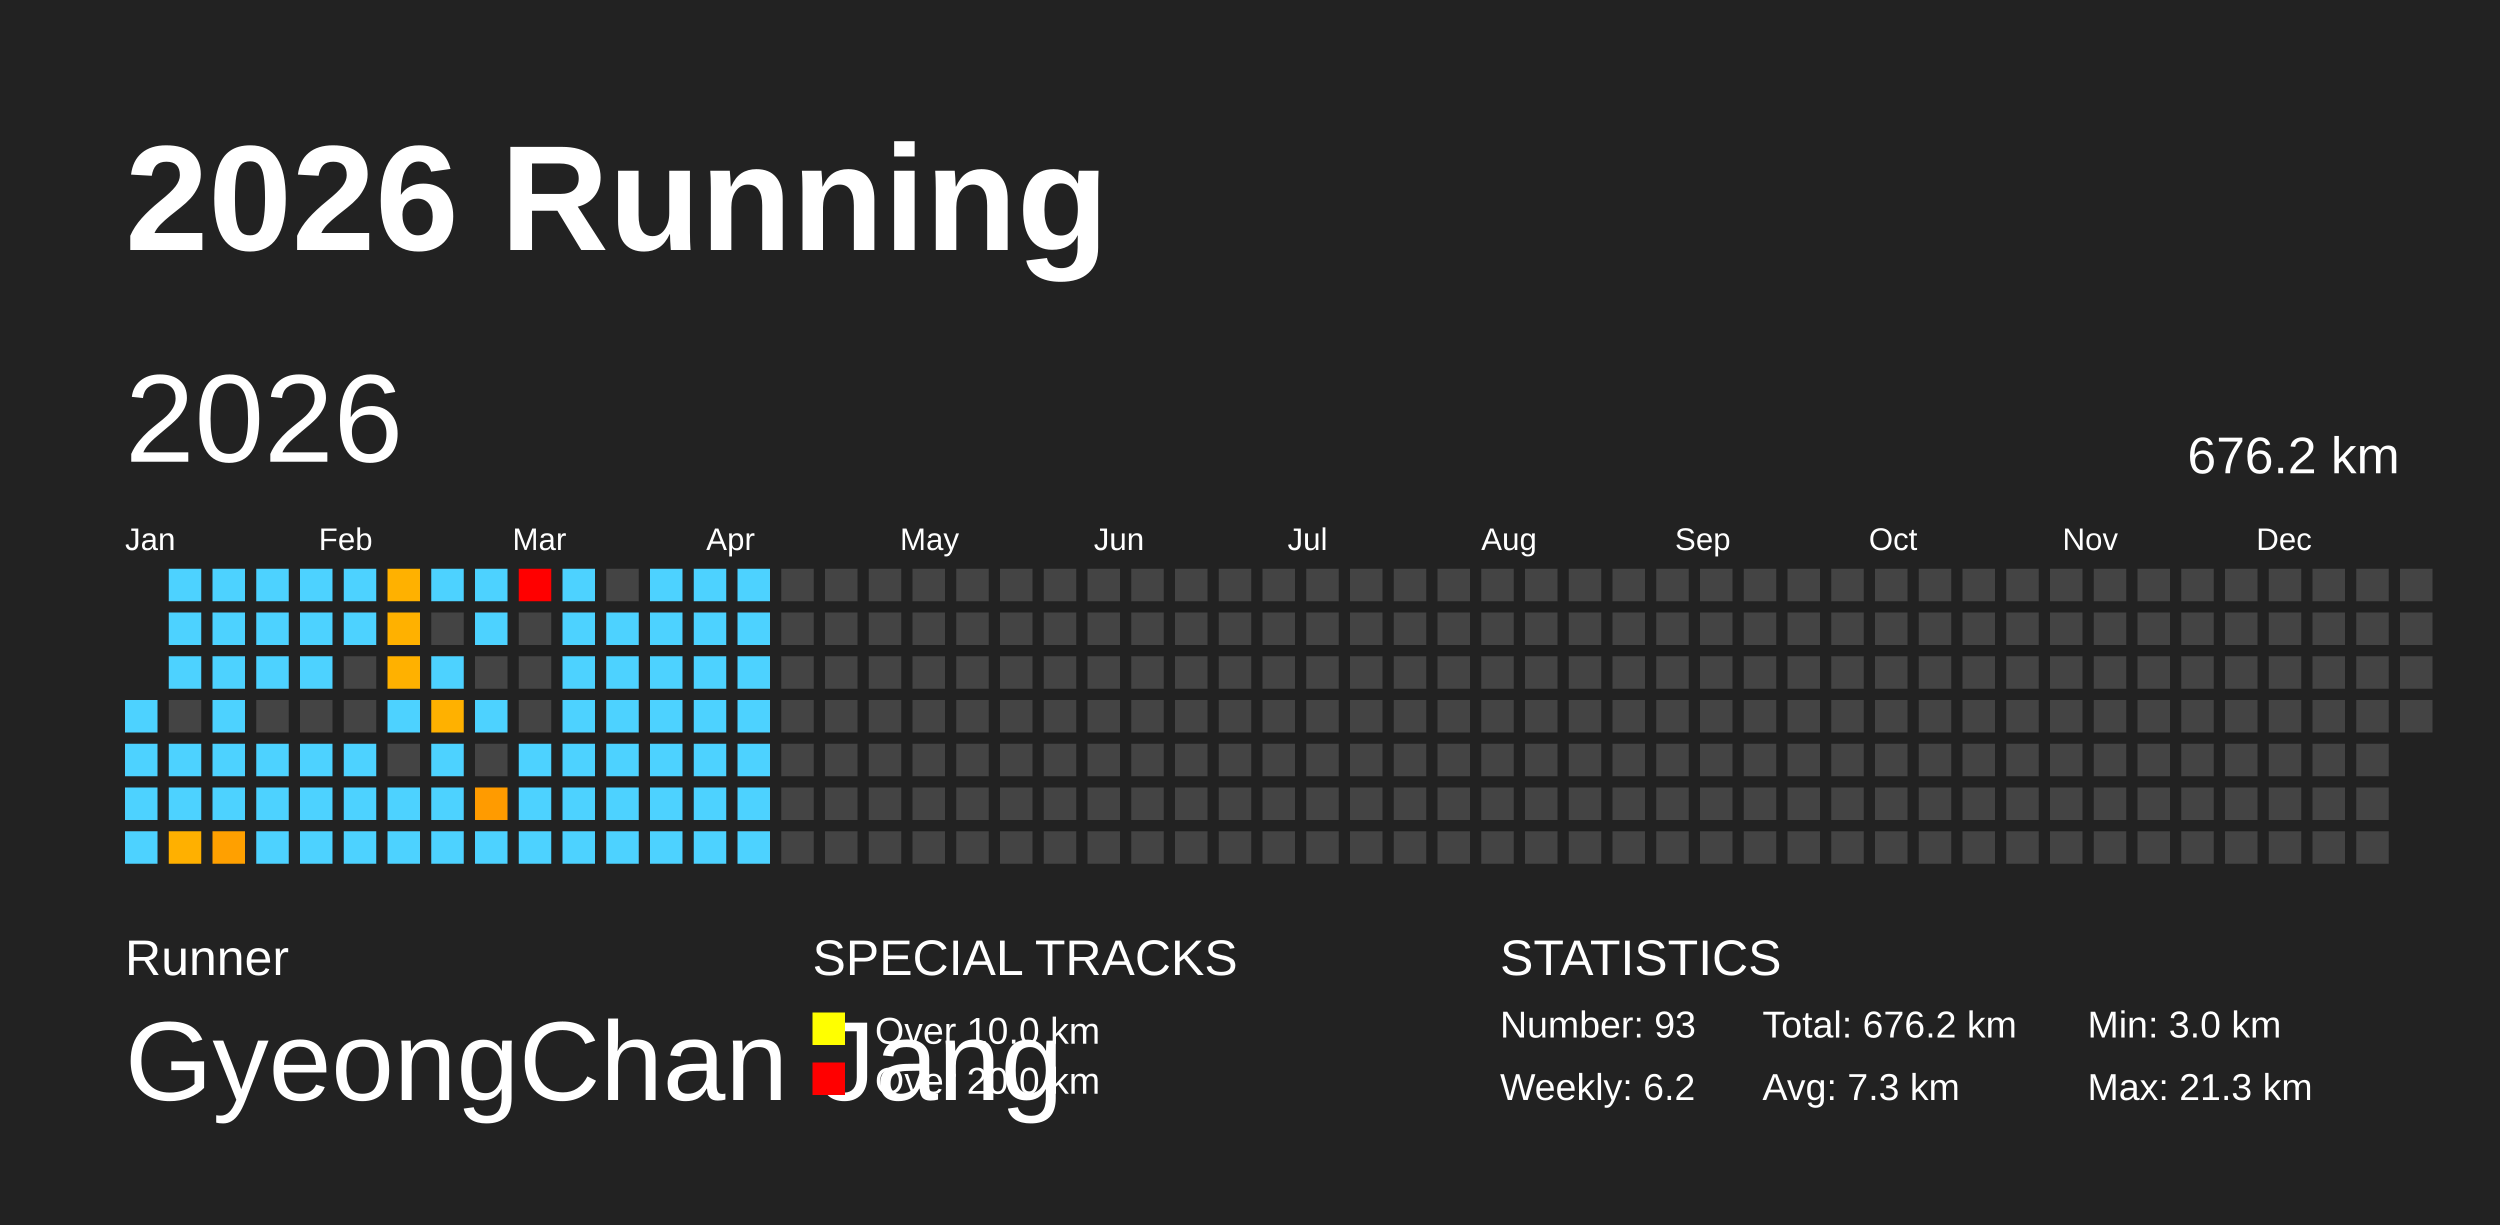
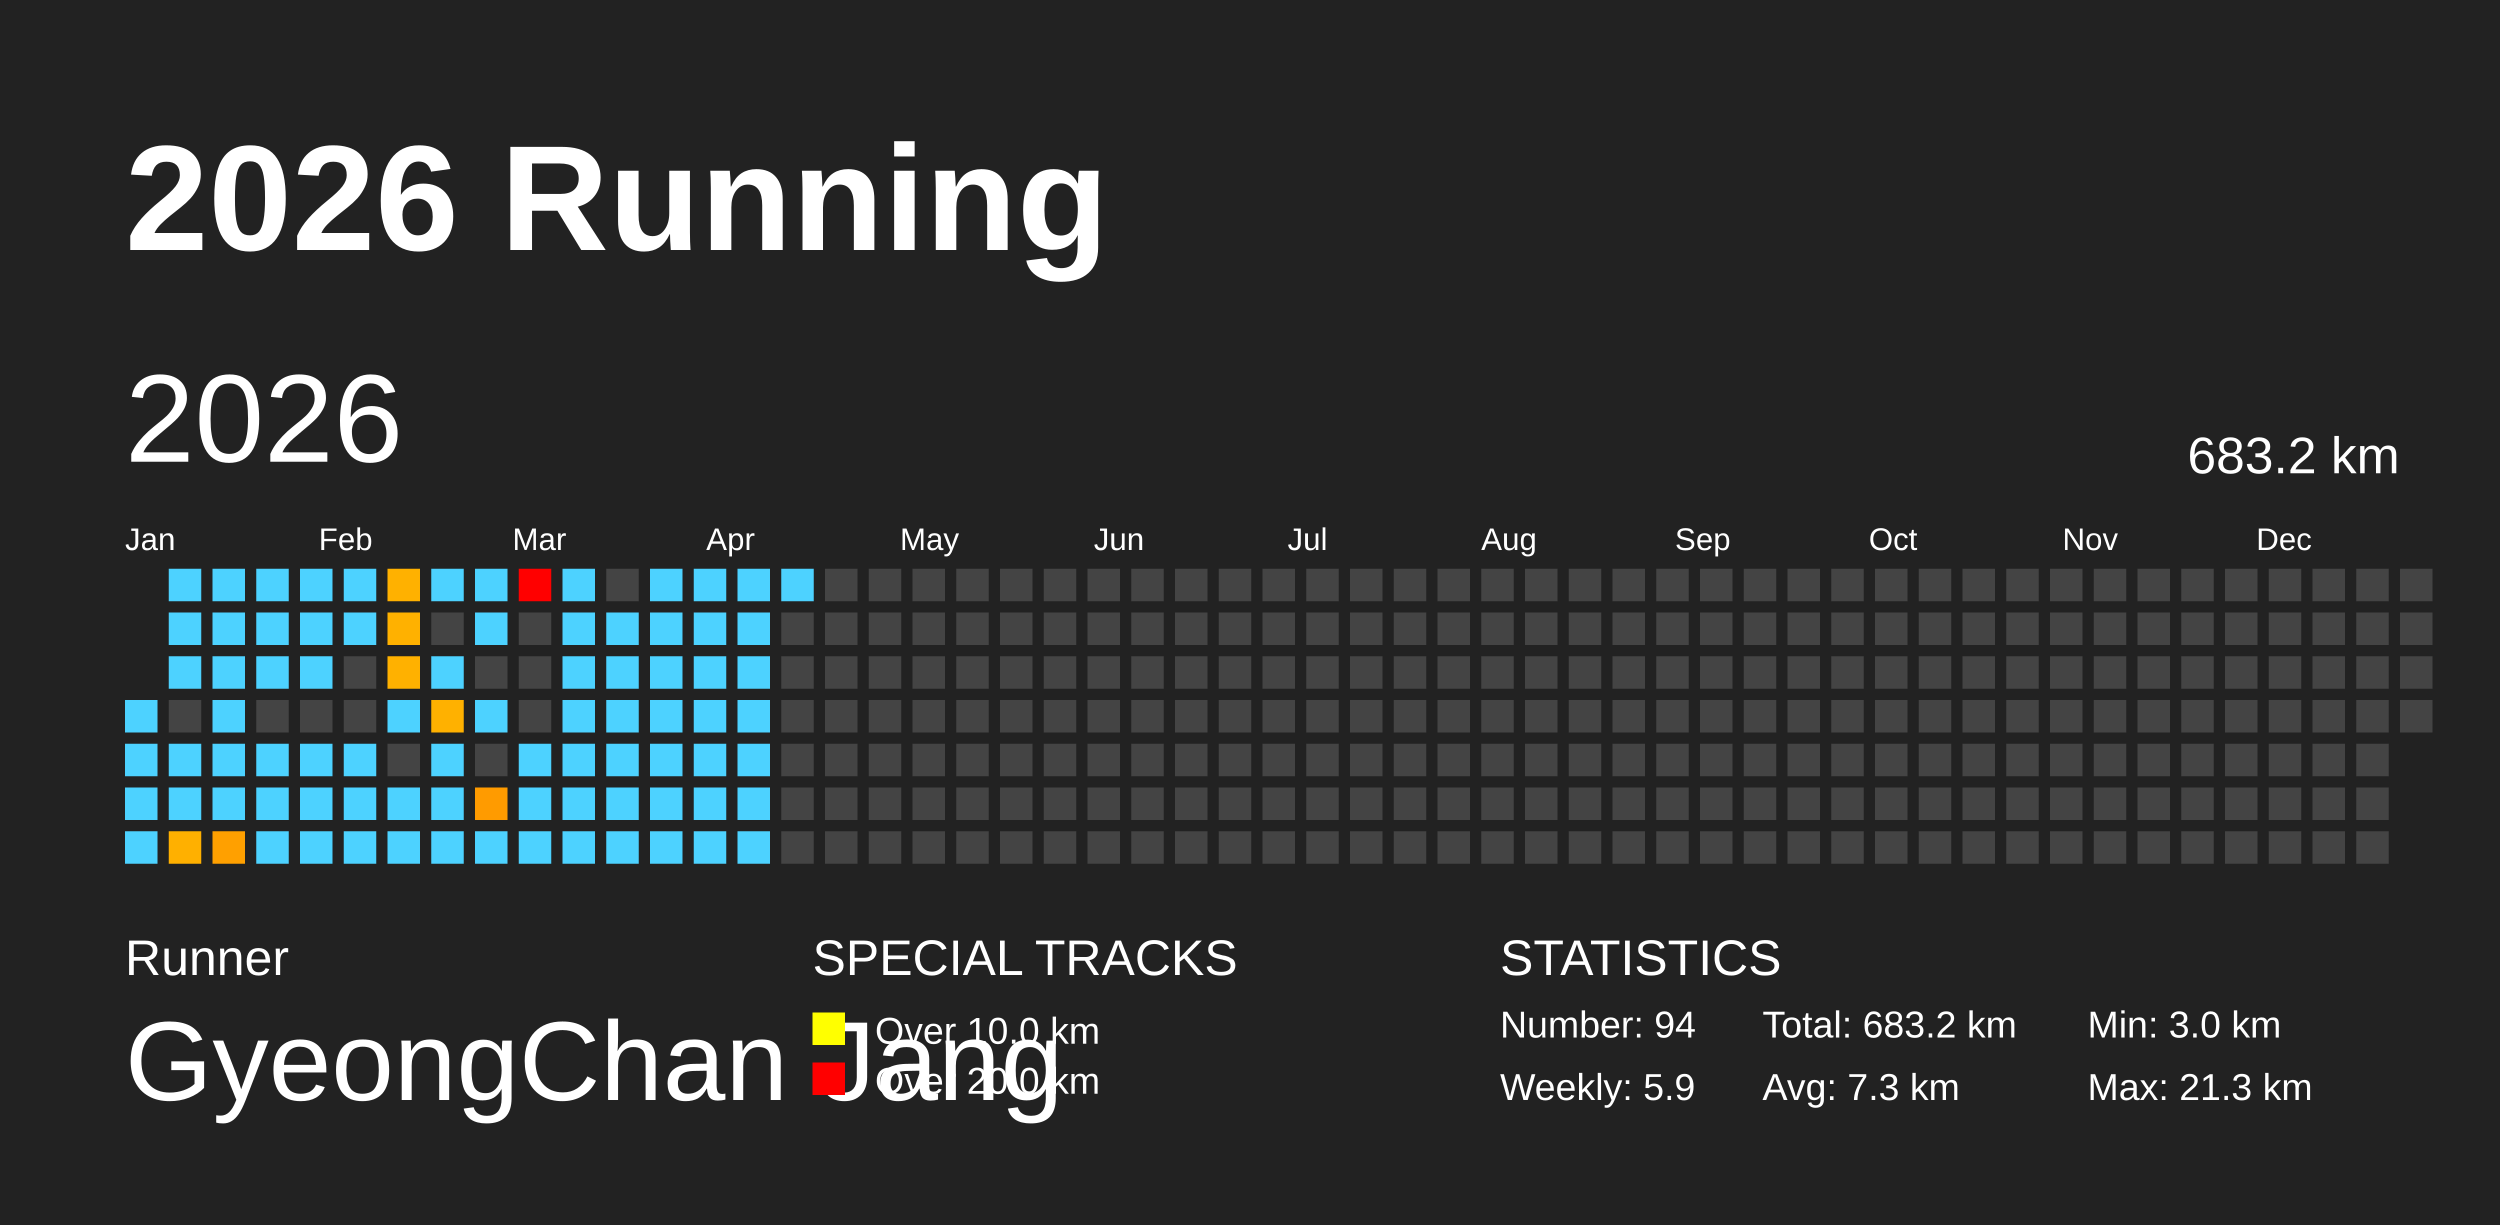
<svg xmlns="http://www.w3.org/2000/svg" baseProfile="full" height="98mm" version="1.1" viewBox="0,0,200,98" width="200mm">
  <defs />
  <rect fill="#222222" height="98" width="200" x="0" y="0" />
  <text fill="#FFFFFF" style="font-size:12px; font-family:Arial; font-weight:bold;" x="10" y="20">2026 Running</text>
  <text fill="#FFFFFF" style="font-size:4px; font-family:Arial" x="10" y="78">Runner</text>
  <text fill="#FFFFFF" style="font-size:9px; font-family:Arial" x="10" y="88">GyeongChan Jang</text>
  <text fill="#FFFFFF" style="font-size:4px; font-family:Arial" x="65" y="78">SPECIAL TRACKS</text>
  <rect fill="yellow" height="2.6" width="2.6" x="65" y="81" />
  <text fill="#FFFFFF" style="font-size:3px; font-family:Arial" x="70" y="83.5">Over 10.0 km</text>
  <rect fill="red" height="2.6" width="2.6" x="65" y="85" />
  <text fill="#FFFFFF" style="font-size:3px; font-family:Arial" x="70" y="87.5">Over 20.0 km</text>
  <text fill="#FFFFFF" style="font-size:4px; font-family:Arial" x="120" y="78">STATISTICS</text>
-   <text fill="#FFFFFF" style="font-size:3px; font-family:Arial" x="120" y="83">Number: 93</text>
-   <text fill="#FFFFFF" style="font-size:3px; font-family:Arial" x="120" y="88">Weekly: 6.2</text>
-   <text fill="#FFFFFF" style="font-size:3px; font-family:Arial" x="141" y="83">Total: 676.2 km</text>
+   <text fill="#FFFFFF" style="font-size:3px; font-family:Arial" x="120" y="83">Number: 94</text>
+   <text fill="#FFFFFF" style="font-size:3px; font-family:Arial" x="120" y="88">Weekly: 5.9</text>
+   <text fill="#FFFFFF" style="font-size:3px; font-family:Arial" x="141" y="83">Total: 683.2 km</text>
  <text fill="#FFFFFF" style="font-size:3px; font-family:Arial" x="141" y="88">Avg: 7.3 km</text>
  <text fill="#FFFFFF" style="font-size:3px; font-family:Arial" x="167" y="83">Min: 3.0 km</text>
  <text fill="#FFFFFF" style="font-size:3px; font-family:Arial" x="167" y="88">Max: 21.3 km</text>
  <text dominant-baseline="hanging" fill="#FFFFFF" style="font-size:10.0px; font-family:Arial;" x="10" y="30">2026</text>
-   <text dominant-baseline="hanging" fill="#FFFFFF" style="font-size:4.125px; font-family:Arial;" x="175" y="35">676.2 km</text>
+   <text dominant-baseline="hanging" fill="#FFFFFF" style="font-size:4.125px; font-family:Arial;" x="175" y="35">683.2 km</text>
  <text fill="#FFFFFF" style="font-size:2.5px; font-family:Arial" x="10.0" y="44">Jan</text>
  <text fill="#FFFFFF" style="font-size:2.5px; font-family:Arial" x="25.5" y="44">Feb</text>
  <text fill="#FFFFFF" style="font-size:2.5px; font-family:Arial" x="41.0" y="44">Mar</text>
  <text fill="#FFFFFF" style="font-size:2.5px; font-family:Arial" x="56.5" y="44">Apr</text>
  <text fill="#FFFFFF" style="font-size:2.5px; font-family:Arial" x="72.0" y="44">May</text>
  <text fill="#FFFFFF" style="font-size:2.5px; font-family:Arial" x="87.5" y="44">Jun</text>
  <text fill="#FFFFFF" style="font-size:2.5px; font-family:Arial" x="103.0" y="44">Jul</text>
  <text fill="#FFFFFF" style="font-size:2.5px; font-family:Arial" x="118.5" y="44">Aug</text>
  <text fill="#FFFFFF" style="font-size:2.5px; font-family:Arial" x="134.0" y="44">Sep</text>
  <text fill="#FFFFFF" style="font-size:2.5px; font-family:Arial" x="149.5" y="44">Oct</text>
  <text fill="#FFFFFF" style="font-size:2.5px; font-family:Arial" x="165.0" y="44">Nov</text>
  <text fill="#FFFFFF" style="font-size:2.5px; font-family:Arial" x="180.5" y="44">Dec</text>
  <rect fill="#4dd2ff" height="2.6" width="2.6" x="10.0" y="56.0" />
  <rect fill="#4dd2ff" height="2.6" width="2.6" x="10.0" y="59.5" />
  <rect fill="#4dd2ff" height="2.6" width="2.6" x="10.0" y="63.0" />
  <rect fill="#4dd2ff" height="2.6" width="2.6" x="10.0" y="66.5" />
  <rect fill="#4dd2ff" height="2.6" width="2.6" x="13.5" y="45.5" />
  <rect fill="#4dd2ff" height="2.6" width="2.6" x="13.5" y="49.0" />
  <rect fill="#4dd2ff" height="2.6" width="2.6" x="13.5" y="52.5" />
  <rect fill="#444444" height="2.6" width="2.6" x="13.5" y="56.0" />
  <rect fill="#4dd2ff" height="2.6" width="2.6" x="13.5" y="59.5" />
  <rect fill="#4dd2ff" height="2.6" width="2.6" x="13.5" y="63.0" />
  <rect fill="#ffb000" height="2.6" width="2.6" x="13.5" y="66.5" />
  <rect fill="#4dd2ff" height="2.6" width="2.6" x="17.0" y="45.5" />
  <rect fill="#4dd2ff" height="2.6" width="2.6" x="17.0" y="49.0" />
  <rect fill="#4dd2ff" height="2.6" width="2.6" x="17.0" y="52.5" />
  <rect fill="#4dd2ff" height="2.6" width="2.6" x="17.0" y="56.0" />
  <rect fill="#4dd2ff" height="2.6" width="2.6" x="17.0" y="59.5" />
  <rect fill="#4dd2ff" height="2.6" width="2.6" x="17.0" y="63.0" />
  <rect fill="#ffa000" height="2.6" width="2.6" x="17.0" y="66.5" />
  <rect fill="#4dd2ff" height="2.6" width="2.6" x="20.5" y="45.5" />
  <rect fill="#4dd2ff" height="2.6" width="2.6" x="20.5" y="49.0" />
  <rect fill="#4dd2ff" height="2.6" width="2.6" x="20.5" y="52.5" />
  <rect fill="#444444" height="2.6" width="2.6" x="20.5" y="56.0" />
  <rect fill="#4dd2ff" height="2.6" width="2.6" x="20.5" y="59.5" />
  <rect fill="#4dd2ff" height="2.6" width="2.6" x="20.5" y="63.0" />
  <rect fill="#4dd2ff" height="2.6" width="2.6" x="20.5" y="66.5" />
  <rect fill="#4dd2ff" height="2.6" width="2.6" x="24.0" y="45.5" />
  <rect fill="#4dd2ff" height="2.6" width="2.6" x="24.0" y="49.0" />
  <rect fill="#4dd2ff" height="2.6" width="2.6" x="24.0" y="52.5" />
  <rect fill="#444444" height="2.6" width="2.6" x="24.0" y="56.0" />
  <rect fill="#4dd2ff" height="2.6" width="2.6" x="24.0" y="59.5" />
  <rect fill="#4dd2ff" height="2.6" width="2.6" x="24.0" y="63.0" />
  <rect fill="#4dd2ff" height="2.6" width="2.6" x="24.0" y="66.5" />
  <rect fill="#4dd2ff" height="2.6" width="2.6" x="27.5" y="45.5" />
  <rect fill="#4dd2ff" height="2.6" width="2.6" x="27.5" y="49.0" />
  <rect fill="#444444" height="2.6" width="2.6" x="27.5" y="52.5" />
  <rect fill="#444444" height="2.6" width="2.6" x="27.5" y="56.0" />
  <rect fill="#4dd2ff" height="2.6" width="2.6" x="27.5" y="59.5" />
  <rect fill="#4dd2ff" height="2.6" width="2.6" x="27.5" y="63.0" />
  <rect fill="#4dd2ff" height="2.6" width="2.6" x="27.5" y="66.5" />
  <rect fill="#ffb100" height="2.6" width="2.6" x="31.0" y="45.5" />
  <rect fill="#ffb100" height="2.6" width="2.6" x="31.0" y="49.0" />
  <rect fill="#ffb100" height="2.6" width="2.6" x="31.0" y="52.5" />
  <rect fill="#4dd2ff" height="2.6" width="2.6" x="31.0" y="56.0" />
  <rect fill="#444444" height="2.6" width="2.6" x="31.0" y="59.5" />
  <rect fill="#4dd2ff" height="2.6" width="2.6" x="31.0" y="63.0" />
  <rect fill="#4dd2ff" height="2.6" width="2.6" x="31.0" y="66.5" />
  <rect fill="#4dd2ff" height="2.6" width="2.6" x="34.5" y="45.5" />
  <rect fill="#444444" height="2.6" width="2.6" x="34.5" y="49.0" />
  <rect fill="#4dd2ff" height="2.6" width="2.6" x="34.5" y="52.5" />
  <rect fill="#ffb100" height="2.6" width="2.6" x="34.5" y="56.0" />
  <rect fill="#4dd2ff" height="2.6" width="2.6" x="34.5" y="59.5" />
  <rect fill="#4dd2ff" height="2.6" width="2.6" x="34.5" y="63.0" />
  <rect fill="#4dd2ff" height="2.6" width="2.6" x="34.5" y="66.5" />
  <rect fill="#4dd2ff" height="2.6" width="2.6" x="38.0" y="45.5" />
  <rect fill="#4dd2ff" height="2.6" width="2.6" x="38.0" y="49.0" />
  <rect fill="#444444" height="2.6" width="2.6" x="38.0" y="52.5" />
  <rect fill="#4dd2ff" height="2.6" width="2.6" x="38.0" y="56.0" />
  <rect fill="#444444" height="2.6" width="2.6" x="38.0" y="59.5" />
  <rect fill="#ff9b00" height="2.6" width="2.6" x="38.0" y="63.0" />
  <rect fill="#4dd2ff" height="2.6" width="2.6" x="38.0" y="66.5" />
  <rect fill="red" height="2.6" width="2.6" x="41.5" y="45.5" />
  <rect fill="#444444" height="2.6" width="2.6" x="41.5" y="49.0" />
  <rect fill="#444444" height="2.6" width="2.6" x="41.5" y="52.5" />
  <rect fill="#444444" height="2.6" width="2.6" x="41.5" y="56.0" />
  <rect fill="#4dd2ff" height="2.6" width="2.6" x="41.5" y="59.5" />
  <rect fill="#4dd2ff" height="2.6" width="2.6" x="41.5" y="63.0" />
  <rect fill="#4dd2ff" height="2.6" width="2.6" x="41.5" y="66.5" />
  <rect fill="#4dd2ff" height="2.6" width="2.6" x="45.0" y="45.5" />
  <rect fill="#4dd2ff" height="2.6" width="2.6" x="45.0" y="49.0" />
  <rect fill="#4dd2ff" height="2.6" width="2.6" x="45.0" y="52.5" />
  <rect fill="#4dd2ff" height="2.6" width="2.6" x="45.0" y="56.0" />
  <rect fill="#4dd2ff" height="2.6" width="2.6" x="45.0" y="59.5" />
  <rect fill="#4dd2ff" height="2.6" width="2.6" x="45.0" y="63.0" />
  <rect fill="#4dd2ff" height="2.6" width="2.6" x="45.0" y="66.5" />
  <rect fill="#444444" height="2.6" width="2.6" x="48.5" y="45.5" />
  <rect fill="#4dd2ff" height="2.6" width="2.6" x="48.5" y="49.0" />
  <rect fill="#4dd2ff" height="2.6" width="2.6" x="48.5" y="52.5" />
  <rect fill="#4dd2ff" height="2.6" width="2.6" x="48.5" y="56.0" />
  <rect fill="#4dd2ff" height="2.6" width="2.6" x="48.5" y="59.5" />
  <rect fill="#4dd2ff" height="2.6" width="2.6" x="48.5" y="63.0" />
  <rect fill="#4dd2ff" height="2.6" width="2.6" x="48.5" y="66.5" />
  <rect fill="#4dd2ff" height="2.6" width="2.6" x="52.0" y="45.5" />
  <rect fill="#4dd2ff" height="2.6" width="2.6" x="52.0" y="49.0" />
  <rect fill="#4dd2ff" height="2.6" width="2.6" x="52.0" y="52.5" />
  <rect fill="#4dd2ff" height="2.6" width="2.6" x="52.0" y="56.0" />
  <rect fill="#4dd2ff" height="2.6" width="2.6" x="52.0" y="59.5" />
  <rect fill="#4dd2ff" height="2.6" width="2.6" x="52.0" y="63.0" />
  <rect fill="#4dd2ff" height="2.6" width="2.6" x="52.0" y="66.5" />
  <rect fill="#4dd2ff" height="2.6" width="2.6" x="55.5" y="45.5" />
  <rect fill="#4dd2ff" height="2.6" width="2.6" x="55.5" y="49.0" />
  <rect fill="#4dd2ff" height="2.6" width="2.6" x="55.5" y="52.5" />
  <rect fill="#4dd2ff" height="2.6" width="2.6" x="55.5" y="56.0" />
  <rect fill="#4dd2ff" height="2.6" width="2.6" x="55.5" y="59.5" />
  <rect fill="#4dd2ff" height="2.6" width="2.6" x="55.5" y="63.0" />
  <rect fill="#4dd2ff" height="2.6" width="2.6" x="55.5" y="66.5" />
  <rect fill="#4dd2ff" height="2.6" width="2.6" x="59.0" y="45.5" />
  <rect fill="#4dd2ff" height="2.6" width="2.6" x="59.0" y="49.0" />
  <rect fill="#4dd2ff" height="2.6" width="2.6" x="59.0" y="52.5" />
  <rect fill="#4dd2ff" height="2.6" width="2.6" x="59.0" y="56.0" />
  <rect fill="#4dd2ff" height="2.6" width="2.6" x="59.0" y="59.5" />
  <rect fill="#4dd2ff" height="2.6" width="2.6" x="59.0" y="63.0" />
  <rect fill="#4dd2ff" height="2.6" width="2.6" x="59.0" y="66.5" />
-   <rect fill="#444444" height="2.6" width="2.6" x="62.5" y="45.5" />
+   <rect fill="#4dd2ff" height="2.6" width="2.6" x="62.5" y="45.5" />
  <rect fill="#444444" height="2.6" width="2.6" x="62.5" y="49.0" />
  <rect fill="#444444" height="2.6" width="2.6" x="62.5" y="52.5" />
  <rect fill="#444444" height="2.6" width="2.6" x="62.5" y="56.0" />
  <rect fill="#444444" height="2.6" width="2.6" x="62.5" y="59.5" />
  <rect fill="#444444" height="2.6" width="2.6" x="62.5" y="63.0" />
  <rect fill="#444444" height="2.6" width="2.6" x="62.5" y="66.5" />
  <rect fill="#444444" height="2.6" width="2.6" x="66.0" y="45.5" />
  <rect fill="#444444" height="2.6" width="2.6" x="66.0" y="49.0" />
  <rect fill="#444444" height="2.6" width="2.6" x="66.0" y="52.5" />
  <rect fill="#444444" height="2.6" width="2.6" x="66.0" y="56.0" />
  <rect fill="#444444" height="2.6" width="2.6" x="66.0" y="59.5" />
  <rect fill="#444444" height="2.6" width="2.6" x="66.0" y="63.0" />
  <rect fill="#444444" height="2.6" width="2.6" x="66.0" y="66.5" />
  <rect fill="#444444" height="2.6" width="2.6" x="69.5" y="45.5" />
  <rect fill="#444444" height="2.6" width="2.6" x="69.5" y="49.0" />
  <rect fill="#444444" height="2.6" width="2.6" x="69.5" y="52.5" />
  <rect fill="#444444" height="2.6" width="2.6" x="69.5" y="56.0" />
  <rect fill="#444444" height="2.6" width="2.6" x="69.5" y="59.5" />
  <rect fill="#444444" height="2.6" width="2.6" x="69.5" y="63.0" />
  <rect fill="#444444" height="2.6" width="2.6" x="69.5" y="66.5" />
  <rect fill="#444444" height="2.6" width="2.6" x="73.0" y="45.5" />
  <rect fill="#444444" height="2.6" width="2.6" x="73.0" y="49.0" />
  <rect fill="#444444" height="2.6" width="2.6" x="73.0" y="52.5" />
  <rect fill="#444444" height="2.6" width="2.6" x="73.0" y="56.0" />
  <rect fill="#444444" height="2.6" width="2.6" x="73.0" y="59.5" />
  <rect fill="#444444" height="2.6" width="2.6" x="73.0" y="63.0" />
  <rect fill="#444444" height="2.6" width="2.6" x="73.0" y="66.5" />
  <rect fill="#444444" height="2.6" width="2.6" x="76.5" y="45.5" />
  <rect fill="#444444" height="2.6" width="2.6" x="76.5" y="49.0" />
  <rect fill="#444444" height="2.6" width="2.6" x="76.5" y="52.5" />
  <rect fill="#444444" height="2.6" width="2.6" x="76.5" y="56.0" />
  <rect fill="#444444" height="2.6" width="2.6" x="76.5" y="59.5" />
  <rect fill="#444444" height="2.6" width="2.6" x="76.5" y="63.0" />
  <rect fill="#444444" height="2.6" width="2.6" x="76.5" y="66.5" />
  <rect fill="#444444" height="2.6" width="2.6" x="80.0" y="45.5" />
  <rect fill="#444444" height="2.6" width="2.6" x="80.0" y="49.0" />
  <rect fill="#444444" height="2.6" width="2.6" x="80.0" y="52.5" />
  <rect fill="#444444" height="2.6" width="2.6" x="80.0" y="56.0" />
  <rect fill="#444444" height="2.6" width="2.6" x="80.0" y="59.5" />
  <rect fill="#444444" height="2.6" width="2.6" x="80.0" y="63.0" />
  <rect fill="#444444" height="2.6" width="2.6" x="80.0" y="66.5" />
  <rect fill="#444444" height="2.6" width="2.6" x="83.5" y="45.5" />
  <rect fill="#444444" height="2.6" width="2.6" x="83.5" y="49.0" />
  <rect fill="#444444" height="2.6" width="2.6" x="83.5" y="52.5" />
  <rect fill="#444444" height="2.6" width="2.6" x="83.5" y="56.0" />
  <rect fill="#444444" height="2.6" width="2.6" x="83.5" y="59.5" />
  <rect fill="#444444" height="2.6" width="2.6" x="83.5" y="63.0" />
  <rect fill="#444444" height="2.6" width="2.6" x="83.5" y="66.5" />
  <rect fill="#444444" height="2.6" width="2.6" x="87.0" y="45.5" />
  <rect fill="#444444" height="2.6" width="2.6" x="87.0" y="49.0" />
  <rect fill="#444444" height="2.6" width="2.6" x="87.0" y="52.5" />
  <rect fill="#444444" height="2.6" width="2.6" x="87.0" y="56.0" />
  <rect fill="#444444" height="2.6" width="2.6" x="87.0" y="59.5" />
  <rect fill="#444444" height="2.6" width="2.6" x="87.0" y="63.0" />
  <rect fill="#444444" height="2.6" width="2.6" x="87.0" y="66.5" />
  <rect fill="#444444" height="2.6" width="2.6" x="90.5" y="45.5" />
  <rect fill="#444444" height="2.6" width="2.6" x="90.5" y="49.0" />
  <rect fill="#444444" height="2.6" width="2.6" x="90.5" y="52.5" />
  <rect fill="#444444" height="2.6" width="2.6" x="90.5" y="56.0" />
  <rect fill="#444444" height="2.6" width="2.6" x="90.5" y="59.5" />
  <rect fill="#444444" height="2.6" width="2.6" x="90.5" y="63.0" />
  <rect fill="#444444" height="2.6" width="2.6" x="90.5" y="66.5" />
  <rect fill="#444444" height="2.6" width="2.6" x="94.0" y="45.5" />
  <rect fill="#444444" height="2.6" width="2.6" x="94.0" y="49.0" />
  <rect fill="#444444" height="2.6" width="2.6" x="94.0" y="52.5" />
  <rect fill="#444444" height="2.6" width="2.6" x="94.0" y="56.0" />
  <rect fill="#444444" height="2.6" width="2.6" x="94.0" y="59.5" />
  <rect fill="#444444" height="2.6" width="2.6" x="94.0" y="63.0" />
  <rect fill="#444444" height="2.6" width="2.6" x="94.0" y="66.5" />
  <rect fill="#444444" height="2.6" width="2.6" x="97.5" y="45.5" />
  <rect fill="#444444" height="2.6" width="2.6" x="97.5" y="49.0" />
  <rect fill="#444444" height="2.6" width="2.6" x="97.5" y="52.5" />
  <rect fill="#444444" height="2.6" width="2.6" x="97.5" y="56.0" />
  <rect fill="#444444" height="2.6" width="2.6" x="97.5" y="59.5" />
  <rect fill="#444444" height="2.6" width="2.6" x="97.5" y="63.0" />
  <rect fill="#444444" height="2.6" width="2.6" x="97.5" y="66.5" />
  <rect fill="#444444" height="2.6" width="2.6" x="101.0" y="45.5" />
  <rect fill="#444444" height="2.6" width="2.6" x="101.0" y="49.0" />
  <rect fill="#444444" height="2.6" width="2.6" x="101.0" y="52.5" />
  <rect fill="#444444" height="2.6" width="2.6" x="101.0" y="56.0" />
  <rect fill="#444444" height="2.6" width="2.6" x="101.0" y="59.5" />
  <rect fill="#444444" height="2.6" width="2.6" x="101.0" y="63.0" />
  <rect fill="#444444" height="2.6" width="2.6" x="101.0" y="66.5" />
  <rect fill="#444444" height="2.6" width="2.6" x="104.5" y="45.5" />
  <rect fill="#444444" height="2.6" width="2.6" x="104.5" y="49.0" />
  <rect fill="#444444" height="2.6" width="2.6" x="104.5" y="52.5" />
  <rect fill="#444444" height="2.6" width="2.6" x="104.5" y="56.0" />
  <rect fill="#444444" height="2.6" width="2.6" x="104.5" y="59.5" />
  <rect fill="#444444" height="2.6" width="2.6" x="104.5" y="63.0" />
  <rect fill="#444444" height="2.6" width="2.6" x="104.5" y="66.5" />
  <rect fill="#444444" height="2.6" width="2.6" x="108.0" y="45.5" />
  <rect fill="#444444" height="2.6" width="2.6" x="108.0" y="49.0" />
  <rect fill="#444444" height="2.6" width="2.6" x="108.0" y="52.5" />
  <rect fill="#444444" height="2.6" width="2.6" x="108.0" y="56.0" />
  <rect fill="#444444" height="2.6" width="2.6" x="108.0" y="59.5" />
  <rect fill="#444444" height="2.6" width="2.6" x="108.0" y="63.0" />
  <rect fill="#444444" height="2.6" width="2.6" x="108.0" y="66.5" />
  <rect fill="#444444" height="2.6" width="2.6" x="111.5" y="45.5" />
  <rect fill="#444444" height="2.6" width="2.6" x="111.5" y="49.0" />
  <rect fill="#444444" height="2.6" width="2.6" x="111.5" y="52.5" />
  <rect fill="#444444" height="2.6" width="2.6" x="111.5" y="56.0" />
  <rect fill="#444444" height="2.6" width="2.6" x="111.5" y="59.5" />
  <rect fill="#444444" height="2.6" width="2.6" x="111.5" y="63.0" />
  <rect fill="#444444" height="2.6" width="2.6" x="111.5" y="66.5" />
  <rect fill="#444444" height="2.6" width="2.6" x="115.0" y="45.5" />
  <rect fill="#444444" height="2.6" width="2.6" x="115.0" y="49.0" />
  <rect fill="#444444" height="2.6" width="2.6" x="115.0" y="52.5" />
  <rect fill="#444444" height="2.6" width="2.6" x="115.0" y="56.0" />
  <rect fill="#444444" height="2.6" width="2.6" x="115.0" y="59.5" />
  <rect fill="#444444" height="2.6" width="2.6" x="115.0" y="63.0" />
  <rect fill="#444444" height="2.6" width="2.6" x="115.0" y="66.5" />
  <rect fill="#444444" height="2.6" width="2.6" x="118.5" y="45.5" />
  <rect fill="#444444" height="2.6" width="2.6" x="118.5" y="49.0" />
  <rect fill="#444444" height="2.6" width="2.6" x="118.5" y="52.5" />
  <rect fill="#444444" height="2.6" width="2.6" x="118.5" y="56.0" />
  <rect fill="#444444" height="2.6" width="2.6" x="118.5" y="59.5" />
  <rect fill="#444444" height="2.6" width="2.6" x="118.5" y="63.0" />
  <rect fill="#444444" height="2.6" width="2.6" x="118.5" y="66.5" />
  <rect fill="#444444" height="2.6" width="2.6" x="122.0" y="45.5" />
  <rect fill="#444444" height="2.6" width="2.6" x="122.0" y="49.0" />
  <rect fill="#444444" height="2.6" width="2.6" x="122.0" y="52.5" />
  <rect fill="#444444" height="2.6" width="2.6" x="122.0" y="56.0" />
  <rect fill="#444444" height="2.6" width="2.6" x="122.0" y="59.5" />
  <rect fill="#444444" height="2.6" width="2.6" x="122.0" y="63.0" />
  <rect fill="#444444" height="2.6" width="2.6" x="122.0" y="66.5" />
  <rect fill="#444444" height="2.6" width="2.6" x="125.5" y="45.5" />
  <rect fill="#444444" height="2.6" width="2.6" x="125.5" y="49.0" />
  <rect fill="#444444" height="2.6" width="2.6" x="125.5" y="52.5" />
  <rect fill="#444444" height="2.6" width="2.6" x="125.5" y="56.0" />
  <rect fill="#444444" height="2.6" width="2.6" x="125.5" y="59.5" />
  <rect fill="#444444" height="2.6" width="2.6" x="125.5" y="63.0" />
  <rect fill="#444444" height="2.6" width="2.6" x="125.5" y="66.5" />
  <rect fill="#444444" height="2.6" width="2.6" x="129.0" y="45.5" />
  <rect fill="#444444" height="2.6" width="2.6" x="129.0" y="49.0" />
  <rect fill="#444444" height="2.6" width="2.6" x="129.0" y="52.5" />
  <rect fill="#444444" height="2.6" width="2.6" x="129.0" y="56.0" />
  <rect fill="#444444" height="2.6" width="2.6" x="129.0" y="59.5" />
  <rect fill="#444444" height="2.6" width="2.6" x="129.0" y="63.0" />
  <rect fill="#444444" height="2.6" width="2.6" x="129.0" y="66.5" />
  <rect fill="#444444" height="2.6" width="2.6" x="132.5" y="45.5" />
  <rect fill="#444444" height="2.6" width="2.6" x="132.5" y="49.0" />
  <rect fill="#444444" height="2.6" width="2.6" x="132.5" y="52.5" />
  <rect fill="#444444" height="2.6" width="2.6" x="132.5" y="56.0" />
  <rect fill="#444444" height="2.6" width="2.6" x="132.5" y="59.5" />
  <rect fill="#444444" height="2.6" width="2.6" x="132.5" y="63.0" />
  <rect fill="#444444" height="2.6" width="2.6" x="132.5" y="66.5" />
  <rect fill="#444444" height="2.6" width="2.6" x="136.0" y="45.5" />
  <rect fill="#444444" height="2.6" width="2.6" x="136.0" y="49.0" />
  <rect fill="#444444" height="2.6" width="2.6" x="136.0" y="52.5" />
  <rect fill="#444444" height="2.6" width="2.6" x="136.0" y="56.0" />
  <rect fill="#444444" height="2.6" width="2.6" x="136.0" y="59.5" />
  <rect fill="#444444" height="2.6" width="2.6" x="136.0" y="63.0" />
  <rect fill="#444444" height="2.6" width="2.6" x="136.0" y="66.5" />
  <rect fill="#444444" height="2.6" width="2.6" x="139.5" y="45.5" />
  <rect fill="#444444" height="2.6" width="2.6" x="139.5" y="49.0" />
  <rect fill="#444444" height="2.6" width="2.6" x="139.5" y="52.5" />
  <rect fill="#444444" height="2.6" width="2.6" x="139.5" y="56.0" />
  <rect fill="#444444" height="2.6" width="2.6" x="139.5" y="59.5" />
  <rect fill="#444444" height="2.6" width="2.6" x="139.5" y="63.0" />
  <rect fill="#444444" height="2.6" width="2.6" x="139.5" y="66.5" />
  <rect fill="#444444" height="2.6" width="2.6" x="143.0" y="45.5" />
  <rect fill="#444444" height="2.6" width="2.6" x="143.0" y="49.0" />
  <rect fill="#444444" height="2.6" width="2.6" x="143.0" y="52.5" />
  <rect fill="#444444" height="2.6" width="2.6" x="143.0" y="56.0" />
  <rect fill="#444444" height="2.6" width="2.6" x="143.0" y="59.5" />
  <rect fill="#444444" height="2.6" width="2.6" x="143.0" y="63.0" />
  <rect fill="#444444" height="2.6" width="2.6" x="143.0" y="66.5" />
  <rect fill="#444444" height="2.6" width="2.6" x="146.5" y="45.5" />
  <rect fill="#444444" height="2.6" width="2.6" x="146.5" y="49.0" />
  <rect fill="#444444" height="2.6" width="2.6" x="146.5" y="52.5" />
  <rect fill="#444444" height="2.6" width="2.6" x="146.5" y="56.0" />
  <rect fill="#444444" height="2.6" width="2.6" x="146.5" y="59.5" />
  <rect fill="#444444" height="2.6" width="2.6" x="146.5" y="63.0" />
  <rect fill="#444444" height="2.6" width="2.6" x="146.5" y="66.5" />
  <rect fill="#444444" height="2.6" width="2.6" x="150.0" y="45.5" />
  <rect fill="#444444" height="2.6" width="2.6" x="150.0" y="49.0" />
  <rect fill="#444444" height="2.6" width="2.6" x="150.0" y="52.5" />
  <rect fill="#444444" height="2.6" width="2.6" x="150.0" y="56.0" />
  <rect fill="#444444" height="2.6" width="2.6" x="150.0" y="59.5" />
  <rect fill="#444444" height="2.6" width="2.6" x="150.0" y="63.0" />
  <rect fill="#444444" height="2.6" width="2.6" x="150.0" y="66.5" />
  <rect fill="#444444" height="2.6" width="2.6" x="153.5" y="45.5" />
  <rect fill="#444444" height="2.6" width="2.6" x="153.5" y="49.0" />
  <rect fill="#444444" height="2.6" width="2.6" x="153.5" y="52.5" />
  <rect fill="#444444" height="2.6" width="2.6" x="153.5" y="56.0" />
  <rect fill="#444444" height="2.6" width="2.6" x="153.5" y="59.5" />
  <rect fill="#444444" height="2.6" width="2.6" x="153.5" y="63.0" />
  <rect fill="#444444" height="2.6" width="2.6" x="153.5" y="66.5" />
  <rect fill="#444444" height="2.6" width="2.6" x="157.0" y="45.5" />
  <rect fill="#444444" height="2.6" width="2.6" x="157.0" y="49.0" />
  <rect fill="#444444" height="2.6" width="2.6" x="157.0" y="52.5" />
  <rect fill="#444444" height="2.6" width="2.6" x="157.0" y="56.0" />
  <rect fill="#444444" height="2.6" width="2.6" x="157.0" y="59.5" />
  <rect fill="#444444" height="2.6" width="2.6" x="157.0" y="63.0" />
  <rect fill="#444444" height="2.6" width="2.6" x="157.0" y="66.5" />
  <rect fill="#444444" height="2.6" width="2.6" x="160.5" y="45.5" />
  <rect fill="#444444" height="2.6" width="2.6" x="160.5" y="49.0" />
  <rect fill="#444444" height="2.6" width="2.6" x="160.5" y="52.5" />
  <rect fill="#444444" height="2.6" width="2.6" x="160.5" y="56.0" />
  <rect fill="#444444" height="2.6" width="2.6" x="160.5" y="59.5" />
  <rect fill="#444444" height="2.6" width="2.6" x="160.5" y="63.0" />
  <rect fill="#444444" height="2.6" width="2.6" x="160.5" y="66.5" />
  <rect fill="#444444" height="2.6" width="2.6" x="164.0" y="45.5" />
  <rect fill="#444444" height="2.6" width="2.6" x="164.0" y="49.0" />
  <rect fill="#444444" height="2.6" width="2.6" x="164.0" y="52.5" />
  <rect fill="#444444" height="2.6" width="2.6" x="164.0" y="56.0" />
  <rect fill="#444444" height="2.6" width="2.6" x="164.0" y="59.5" />
  <rect fill="#444444" height="2.6" width="2.6" x="164.0" y="63.0" />
  <rect fill="#444444" height="2.6" width="2.6" x="164.0" y="66.5" />
  <rect fill="#444444" height="2.6" width="2.6" x="167.5" y="45.5" />
  <rect fill="#444444" height="2.6" width="2.6" x="167.5" y="49.0" />
  <rect fill="#444444" height="2.6" width="2.6" x="167.5" y="52.5" />
  <rect fill="#444444" height="2.6" width="2.6" x="167.5" y="56.0" />
  <rect fill="#444444" height="2.6" width="2.6" x="167.5" y="59.5" />
  <rect fill="#444444" height="2.6" width="2.6" x="167.5" y="63.0" />
  <rect fill="#444444" height="2.6" width="2.6" x="167.5" y="66.5" />
  <rect fill="#444444" height="2.6" width="2.6" x="171.0" y="45.5" />
  <rect fill="#444444" height="2.6" width="2.6" x="171.0" y="49.0" />
  <rect fill="#444444" height="2.6" width="2.6" x="171.0" y="52.5" />
  <rect fill="#444444" height="2.6" width="2.6" x="171.0" y="56.0" />
  <rect fill="#444444" height="2.6" width="2.6" x="171.0" y="59.5" />
  <rect fill="#444444" height="2.6" width="2.6" x="171.0" y="63.0" />
  <rect fill="#444444" height="2.6" width="2.6" x="171.0" y="66.5" />
  <rect fill="#444444" height="2.6" width="2.6" x="174.5" y="45.5" />
  <rect fill="#444444" height="2.6" width="2.6" x="174.5" y="49.0" />
  <rect fill="#444444" height="2.6" width="2.6" x="174.5" y="52.5" />
  <rect fill="#444444" height="2.6" width="2.6" x="174.5" y="56.0" />
  <rect fill="#444444" height="2.6" width="2.6" x="174.5" y="59.5" />
  <rect fill="#444444" height="2.6" width="2.6" x="174.5" y="63.0" />
  <rect fill="#444444" height="2.6" width="2.6" x="174.5" y="66.5" />
  <rect fill="#444444" height="2.6" width="2.6" x="178.0" y="45.5" />
  <rect fill="#444444" height="2.6" width="2.6" x="178.0" y="49.0" />
  <rect fill="#444444" height="2.6" width="2.6" x="178.0" y="52.5" />
  <rect fill="#444444" height="2.6" width="2.6" x="178.0" y="56.0" />
  <rect fill="#444444" height="2.6" width="2.6" x="178.0" y="59.5" />
  <rect fill="#444444" height="2.6" width="2.6" x="178.0" y="63.0" />
  <rect fill="#444444" height="2.6" width="2.6" x="178.0" y="66.5" />
  <rect fill="#444444" height="2.6" width="2.6" x="181.5" y="45.5" />
  <rect fill="#444444" height="2.6" width="2.6" x="181.5" y="49.0" />
  <rect fill="#444444" height="2.6" width="2.6" x="181.5" y="52.5" />
  <rect fill="#444444" height="2.6" width="2.6" x="181.5" y="56.0" />
  <rect fill="#444444" height="2.6" width="2.6" x="181.5" y="59.5" />
  <rect fill="#444444" height="2.6" width="2.6" x="181.5" y="63.0" />
  <rect fill="#444444" height="2.6" width="2.6" x="181.5" y="66.5" />
  <rect fill="#444444" height="2.6" width="2.6" x="185.0" y="45.5" />
  <rect fill="#444444" height="2.6" width="2.6" x="185.0" y="49.0" />
  <rect fill="#444444" height="2.6" width="2.6" x="185.0" y="52.5" />
  <rect fill="#444444" height="2.6" width="2.6" x="185.0" y="56.0" />
  <rect fill="#444444" height="2.6" width="2.6" x="185.0" y="59.5" />
  <rect fill="#444444" height="2.6" width="2.6" x="185.0" y="63.0" />
  <rect fill="#444444" height="2.6" width="2.6" x="185.0" y="66.5" />
  <rect fill="#444444" height="2.6" width="2.6" x="188.5" y="45.5" />
  <rect fill="#444444" height="2.6" width="2.6" x="188.5" y="49.0" />
  <rect fill="#444444" height="2.6" width="2.6" x="188.5" y="52.5" />
  <rect fill="#444444" height="2.6" width="2.6" x="188.5" y="56.0" />
  <rect fill="#444444" height="2.6" width="2.6" x="188.5" y="59.5" />
  <rect fill="#444444" height="2.6" width="2.6" x="188.5" y="63.0" />
  <rect fill="#444444" height="2.6" width="2.6" x="188.5" y="66.5" />
  <rect fill="#444444" height="2.6" width="2.6" x="192.0" y="45.5" />
  <rect fill="#444444" height="2.6" width="2.6" x="192.0" y="49.0" />
  <rect fill="#444444" height="2.6" width="2.6" x="192.0" y="52.5" />
  <rect fill="#444444" height="2.6" width="2.6" x="192.0" y="56.0" />
</svg>
